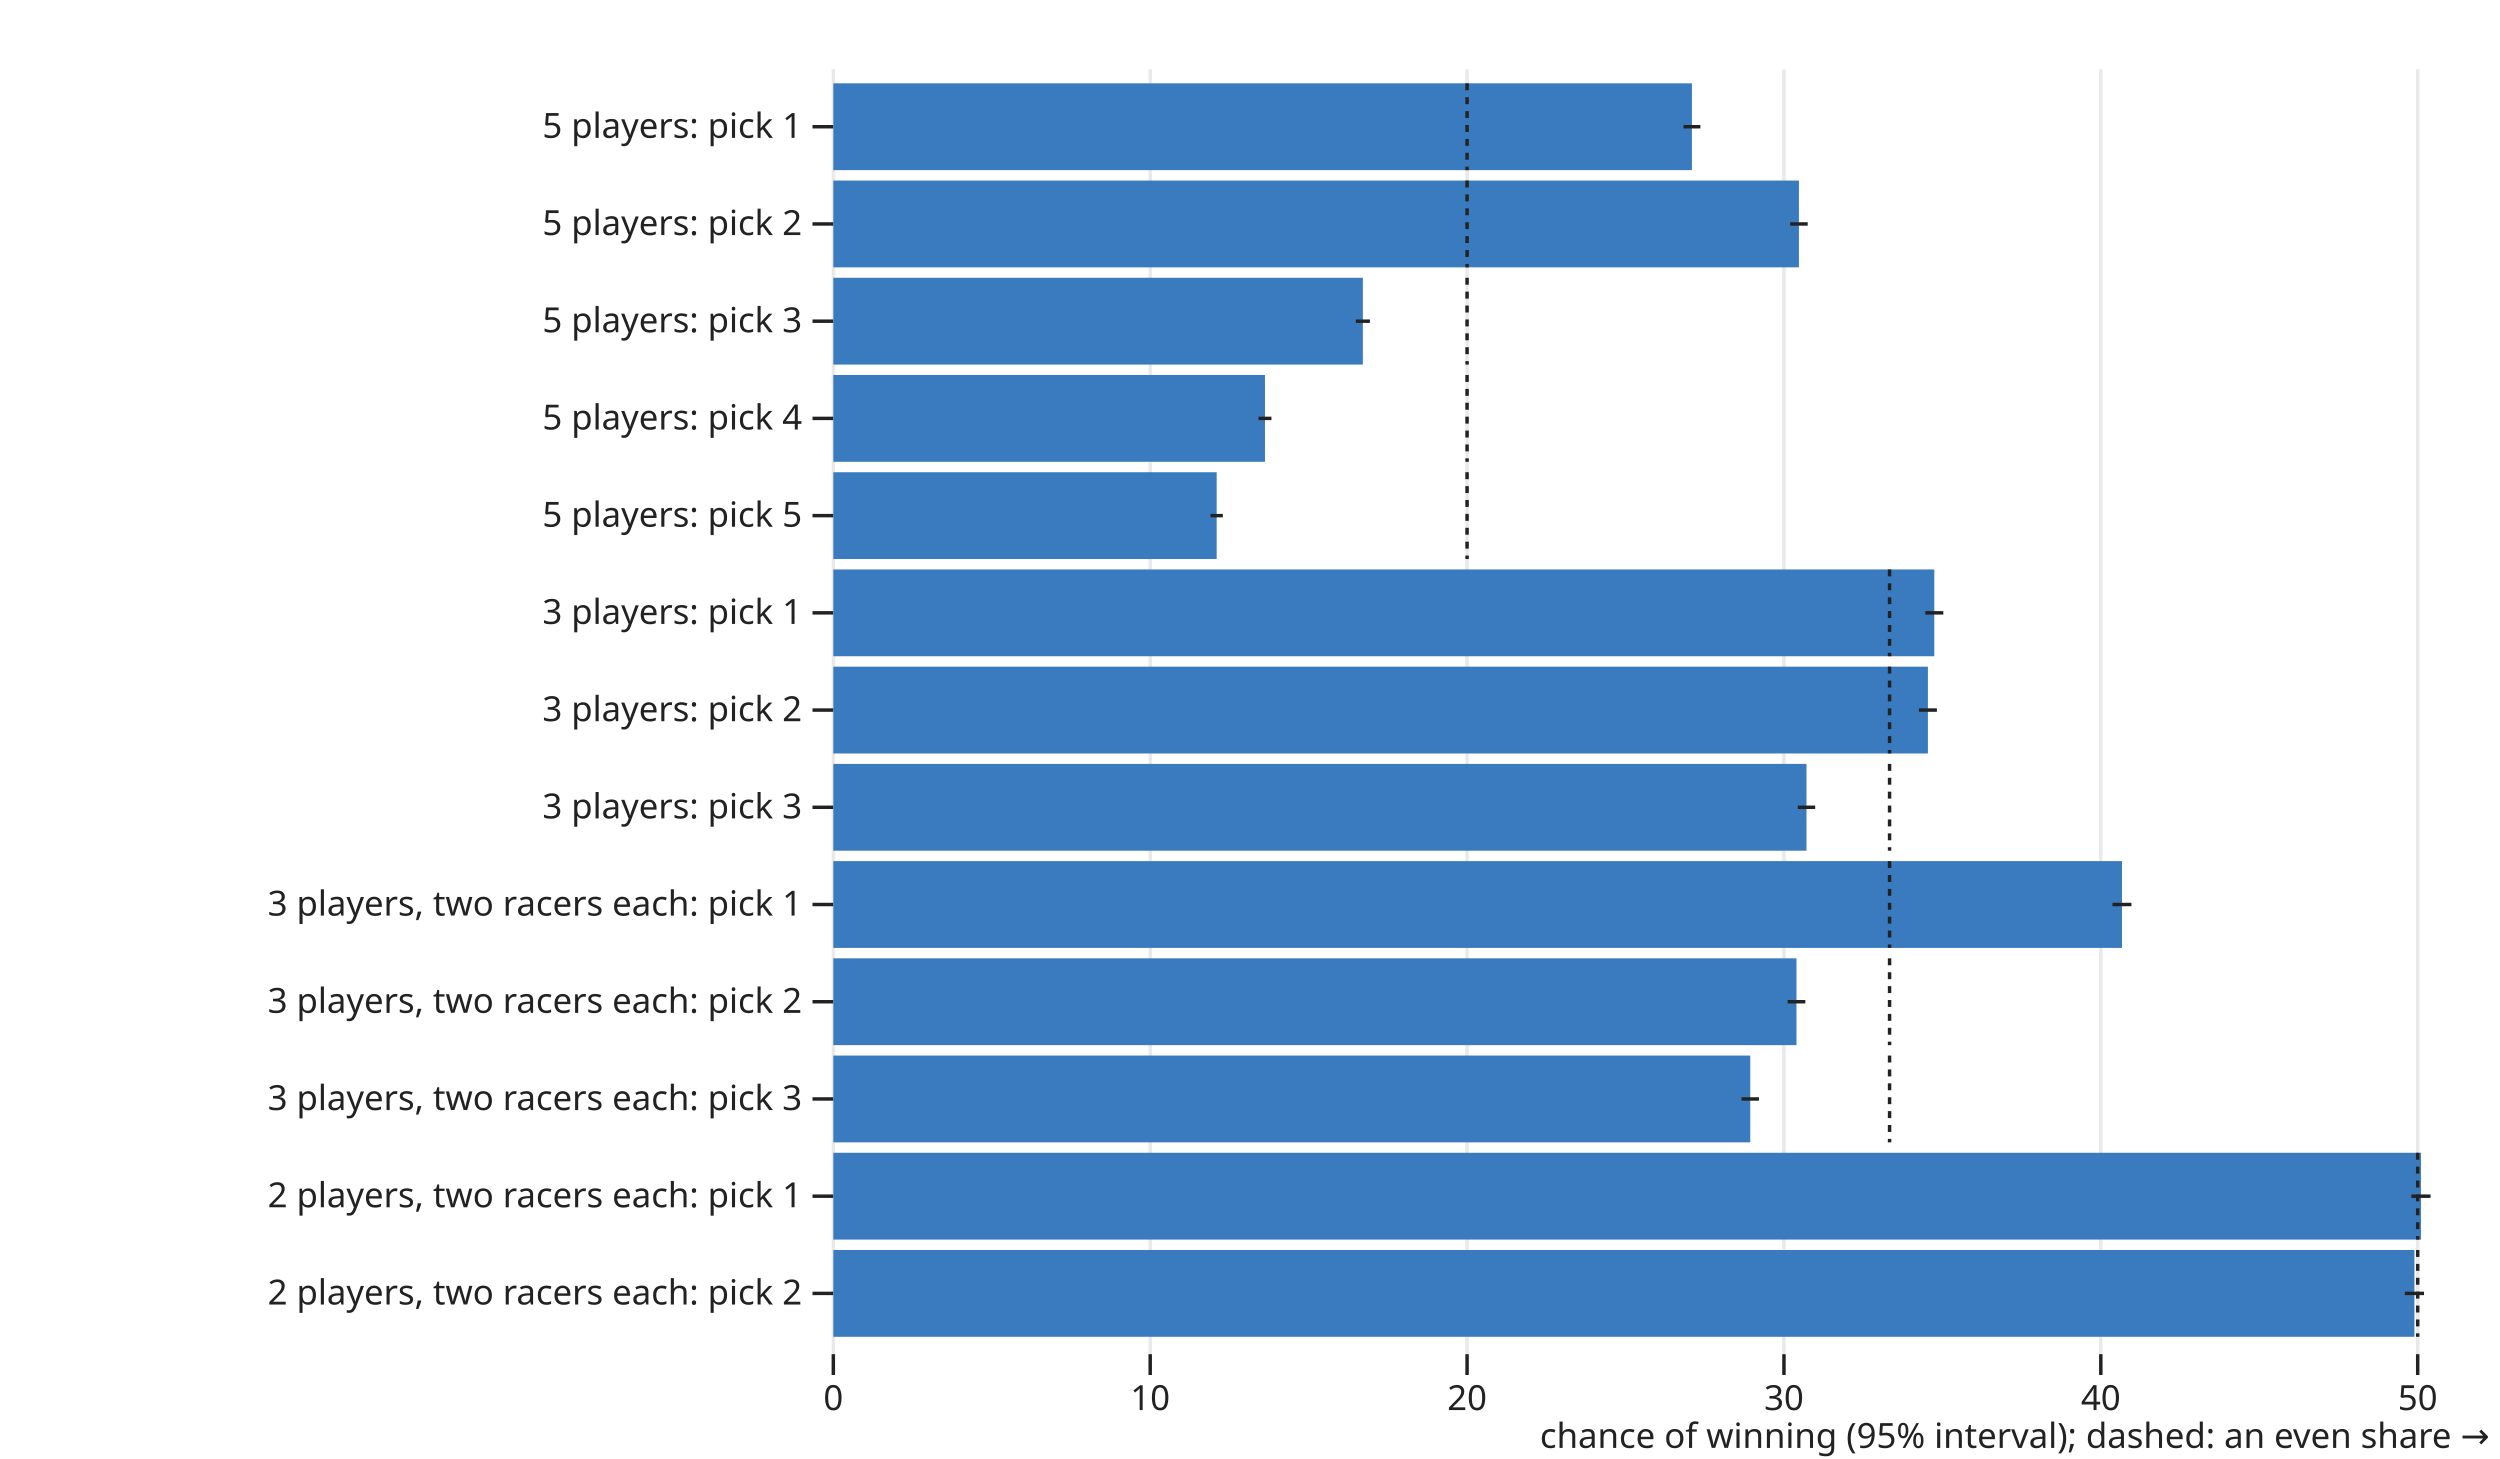
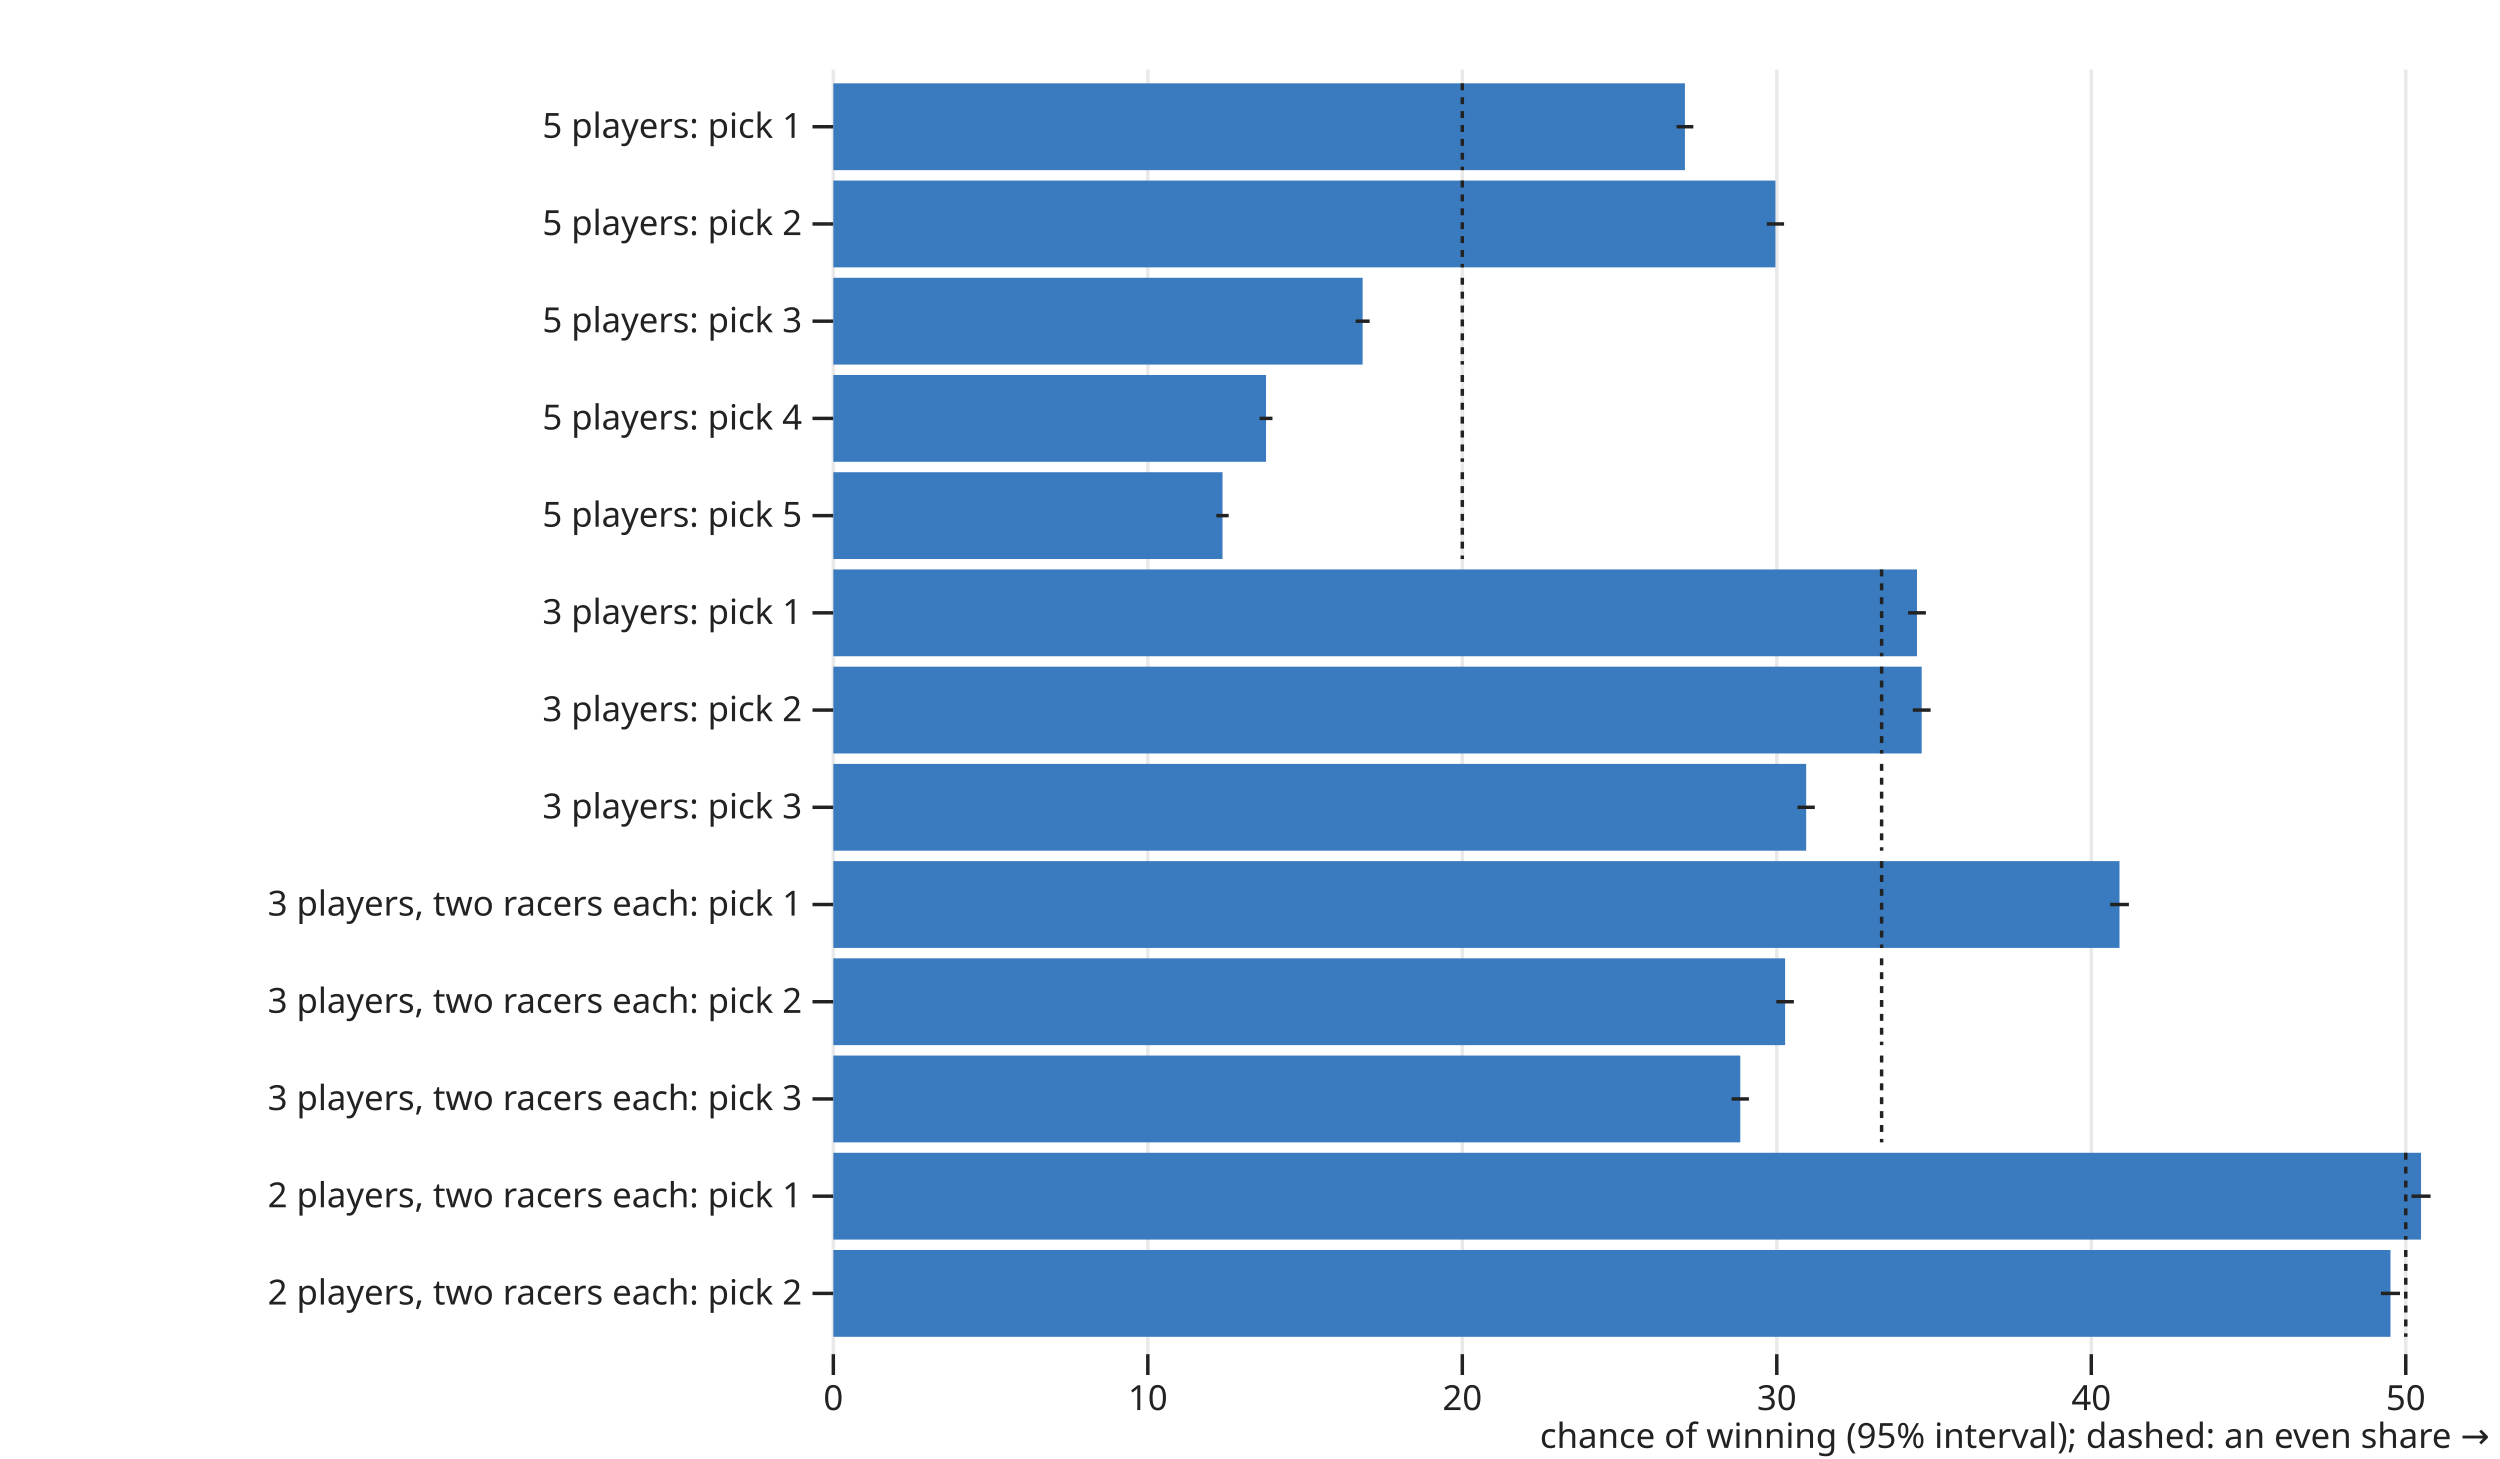
<svg xmlns="http://www.w3.org/2000/svg" class="plot-d6a7b5" fill="currentColor" font-family="system-ui, sans-serif" font-size="10" text-anchor="middle" width="720" height="420" viewBox="0 0 720 420" style="background: white; color: rgb(34, 34, 34);">
  <style>:where(.plot-d6a7b5) {
  --plot-background: white;
  display: block;
  height: auto;
  height: intrinsic;
  max-width: 100%;
}
:where(.plot-d6a7b5 text),
:where(.plot-d6a7b5 tspan) {
  white-space: pre;
}</style>
  <g aria-label="y-axis tick" aria-hidden="true" fill="none" stroke="currentColor" transform="translate(0,12.5)">
    <path transform="translate(240,24)" d="M0,0L-6,0" />
    <path transform="translate(240,52)" d="M0,0L-6,0" />
    <path transform="translate(240,80)" d="M0,0L-6,0" />
    <path transform="translate(240,108)" d="M0,0L-6,0" />
    <path transform="translate(240,136)" d="M0,0L-6,0" />
    <path transform="translate(240,164)" d="M0,0L-6,0" />
    <path transform="translate(240,192)" d="M0,0L-6,0" />
    <path transform="translate(240,220)" d="M0,0L-6,0" />
    <path transform="translate(240,248)" d="M0,0L-6,0" />
    <path transform="translate(240,276)" d="M0,0L-6,0" />
    <path transform="translate(240,304)" d="M0,0L-6,0" />
    <path transform="translate(240,332)" d="M0,0L-6,0" />
    <path transform="translate(240,360)" d="M0,0L-6,0" />
  </g>
  <g aria-label="y-axis tick label" text-anchor="end" transform="translate(-9,12.5)">
    <text y="0.32em" transform="translate(240,24)">5 players: pick 1</text>
    <text y="0.32em" transform="translate(240,52)">5 players: pick 2</text>
    <text y="0.32em" transform="translate(240,80)">5 players: pick 3</text>
    <text y="0.32em" transform="translate(240,108)">5 players: pick 4</text>
    <text y="0.32em" transform="translate(240,136)">5 players: pick 5</text>
    <text y="0.32em" transform="translate(240,164)">3 players: pick 1</text>
    <text y="0.32em" transform="translate(240,192)">3 players: pick 2</text>
    <text y="0.32em" transform="translate(240,220)">3 players: pick 3</text>
    <text y="0.32em" transform="translate(240,248)">3 players, two racers each: pick 1</text>
    <text y="0.32em" transform="translate(240,276)">3 players, two racers each: pick 2</text>
    <text y="0.32em" transform="translate(240,304)">3 players, two racers each: pick 3</text>
    <text y="0.32em" transform="translate(240,332)">2 players, two racers each: pick 1</text>
    <text y="0.32em" transform="translate(240,360)">2 players, two racers each: pick 2</text>
  </g>
  <g aria-label="x-grid" aria-hidden="true" stroke="currentColor" stroke-opacity="0.1">
    <line x1="240" x2="240" y1="20" y2="390" />
-     <line x1="331.259" x2="331.259" y1="20" y2="390" />
-     <line x1="422.518" x2="422.518" y1="20" y2="390" />
-     <line x1="513.777" x2="513.777" y1="20" y2="390" />
-     <line x1="605.037" x2="605.037" y1="20" y2="390" />
-     <line x1="696.296" x2="696.296" y1="20" y2="390" />
+     <line x1="330.572" x2="330.572" y1="20" y2="390" />
+     <line x1="421.144" x2="421.144" y1="20" y2="390" />
+     <line x1="511.716" x2="511.716" y1="20" y2="390" />
+     <line x1="602.288" x2="602.288" y1="20" y2="390" />
+     <line x1="692.859" x2="692.859" y1="20" y2="390" />
  </g>
  <g aria-label="x-axis tick" aria-hidden="true" fill="none" stroke="currentColor">
    <path transform="translate(240,390)" d="M0,0L0,6" />
-     <path transform="translate(331.2591,390)" d="M0,0L0,6" />
-     <path transform="translate(422.5183,390)" d="M0,0L0,6" />
-     <path transform="translate(513.7774,390)" d="M0,0L0,6" />
-     <path transform="translate(605.0365,390)" d="M0,0L0,6" />
-     <path transform="translate(696.2957,390)" d="M0,0L0,6" />
+     <path transform="translate(330.5719,390)" d="M0,0L0,6" />
+     <path transform="translate(421.1438,390)" d="M0,0L0,6" />
+     <path transform="translate(511.7157,390)" d="M0,0L0,6" />
+     <path transform="translate(602.2876,390)" d="M0,0L0,6" />
+     <path transform="translate(692.8594,390)" d="M0,0L0,6" />
  </g>
  <g aria-label="x-axis tick label" font-variant="tabular-nums" transform="translate(0,9)">
    <text y="0.71em" transform="translate(240,390)">0</text>
-     <text y="0.71em" transform="translate(331.2591,390)">10</text>
-     <text y="0.71em" transform="translate(422.5183,390)">20</text>
-     <text y="0.71em" transform="translate(513.7774,390)">30</text>
-     <text y="0.71em" transform="translate(605.0365,390)">40</text>
-     <text y="0.71em" transform="translate(696.2957,390)">50</text>
+     <text y="0.71em" transform="translate(330.5719,390)">10</text>
+     <text y="0.71em" transform="translate(421.1438,390)">20</text>
+     <text y="0.71em" transform="translate(511.7157,390)">30</text>
+     <text y="0.71em" transform="translate(602.2876,390)">40</text>
+     <text y="0.71em" transform="translate(692.8594,390)">50</text>
  </g>
  <g aria-label="x-axis label" text-anchor="end" transform="translate(17,27)">
    <text transform="translate(700,390)">chance of winning (95% interval); dashed: an even share →</text>
  </g>
  <g aria-label="bar" fill="#3a7bbf">
-     <rect x="240" width="247.278" y="24" height="25" />
-     <rect x="240" width="278.088" y="52" height="25" />
-     <rect x="240" width="152.505" y="80" height="25" />
-     <rect x="240" width="124.317" y="108" height="25" />
-     <rect x="240" width="110.404" y="136" height="25" />
-     <rect x="240" width="317.083" y="164" height="25" />
-     <rect x="240" width="315.239" y="192" height="25" />
-     <rect x="240" width="280.269" y="220" height="25" />
-     <rect x="240" width="371.131" y="248" height="25" />
-     <rect x="240" width="277.385" y="276" height="25" />
-     <rect x="240" width="264.075" y="304" height="25" />
-     <rect x="240" width="457.236" y="332" height="25" />
-     <rect x="240" width="455.356" y="360" height="25" />
+     <rect x="240" width="245.262" y="24" height="25" />
+     <rect x="240" width="271.321" y="52" height="25" />
+     <rect x="240" width="152.437" y="80" height="25" />
+     <rect x="240" width="124.616" y="108" height="25" />
+     <rect x="240" width="112.083" y="136" height="25" />
+     <rect x="240" width="312.097" y="164" height="25" />
+     <rect x="240" width="313.447" y="192" height="25" />
+     <rect x="240" width="280.175" y="220" height="25" />
+     <rect x="240" width="370.413" y="248" height="25" />
+     <rect x="240" width="274.108" y="276" height="25" />
+     <rect x="240" width="261.197" y="304" height="25" />
+     <rect x="240" width="457.257" y="332" height="25" />
+     <rect x="240" width="448.462" y="360" height="25" />
  </g>
  <g aria-label="rule" stroke="#222" transform="translate(0,12.5)">
-     <line x1="484.841" x2="489.715" y1="24" y2="24" />
-     <line x1="515.564" x2="520.612" y1="52" y2="52" />
-     <line x1="390.475" x2="394.534" y1="80" y2="80" />
-     <line x1="362.452" x2="366.182" y1="108" y2="108" />
-     <line x1="348.632" x2="352.177" y1="136" y2="136" />
-     <line x1="554.493" x2="559.673" y1="164" y2="164" />
-     <line x1="552.652" x2="557.827" y1="192" y2="192" />
-     <line x1="517.763" x2="522.775" y1="220" y2="220" />
-     <line x1="608.407" x2="613.855" y1="248" y2="248" />
-     <line x1="514.837" x2="519.933" y1="276" y2="276" />
-     <line x1="501.564" x2="506.586" y1="304" y2="304" />
-     <line x1="694.471" x2="700" y1="332" y2="332" />
-     <line x1="692.591" x2="698.12" y1="360" y2="360" />
+     <line x1="482.845" x2="487.68" y1="24" y2="24" />
+     <line x1="508.828" x2="513.813" y1="52" y2="52" />
+     <line x1="390.417" x2="394.456" y1="80" y2="80" />
+     <line x1="362.757" x2="366.475" y1="108" y2="108" />
+     <line x1="350.306" x2="353.859" y1="136" y2="136" />
+     <line x1="549.533" x2="554.662" y1="164" y2="164" />
+     <line x1="550.878" x2="556.015" y1="192" y2="192" />
+     <line x1="517.684" x2="522.666" y1="220" y2="220" />
+     <line x1="607.708" x2="613.119" y1="248" y2="248" />
+     <line x1="511.584" x2="516.633" y1="276" y2="276" />
+     <line x1="498.708" x2="503.687" y1="304" y2="304" />
+     <line x1="694.513" x2="700" y1="332" y2="332" />
+     <line x1="685.719" x2="691.205" y1="360" y2="360" />
  </g>
  <g aria-label="tick" stroke="#222" stroke-dasharray="2,2">
-     <line x1="422.518" x2="422.518" y1="24" y2="49" />
-     <line x1="422.518" x2="422.518" y1="52" y2="77" />
-     <line x1="422.518" x2="422.518" y1="80" y2="105" />
-     <line x1="422.518" x2="422.518" y1="108" y2="133" />
-     <line x1="422.518" x2="422.518" y1="136" y2="161" />
-     <line x1="544.197" x2="544.197" y1="164" y2="189" />
-     <line x1="544.197" x2="544.197" y1="192" y2="217" />
-     <line x1="544.197" x2="544.197" y1="220" y2="245" />
-     <line x1="544.197" x2="544.197" y1="248" y2="273" />
-     <line x1="544.197" x2="544.197" y1="276" y2="301" />
-     <line x1="544.197" x2="544.197" y1="304" y2="329" />
-     <line x1="696.296" x2="696.296" y1="332" y2="357" />
-     <line x1="696.296" x2="696.296" y1="360" y2="385" />
+     <line x1="421.144" x2="421.144" y1="24" y2="49" />
+     <line x1="421.144" x2="421.144" y1="52" y2="77" />
+     <line x1="421.144" x2="421.144" y1="80" y2="105" />
+     <line x1="421.144" x2="421.144" y1="108" y2="133" />
+     <line x1="421.144" x2="421.144" y1="136" y2="161" />
+     <line x1="541.906" x2="541.906" y1="164" y2="189" />
+     <line x1="541.906" x2="541.906" y1="192" y2="217" />
+     <line x1="541.906" x2="541.906" y1="220" y2="245" />
+     <line x1="541.906" x2="541.906" y1="248" y2="273" />
+     <line x1="541.906" x2="541.906" y1="276" y2="301" />
+     <line x1="541.906" x2="541.906" y1="304" y2="329" />
+     <line x1="692.859" x2="692.859" y1="332" y2="357" />
+     <line x1="692.859" x2="692.859" y1="360" y2="385" />
  </g>
</svg>
